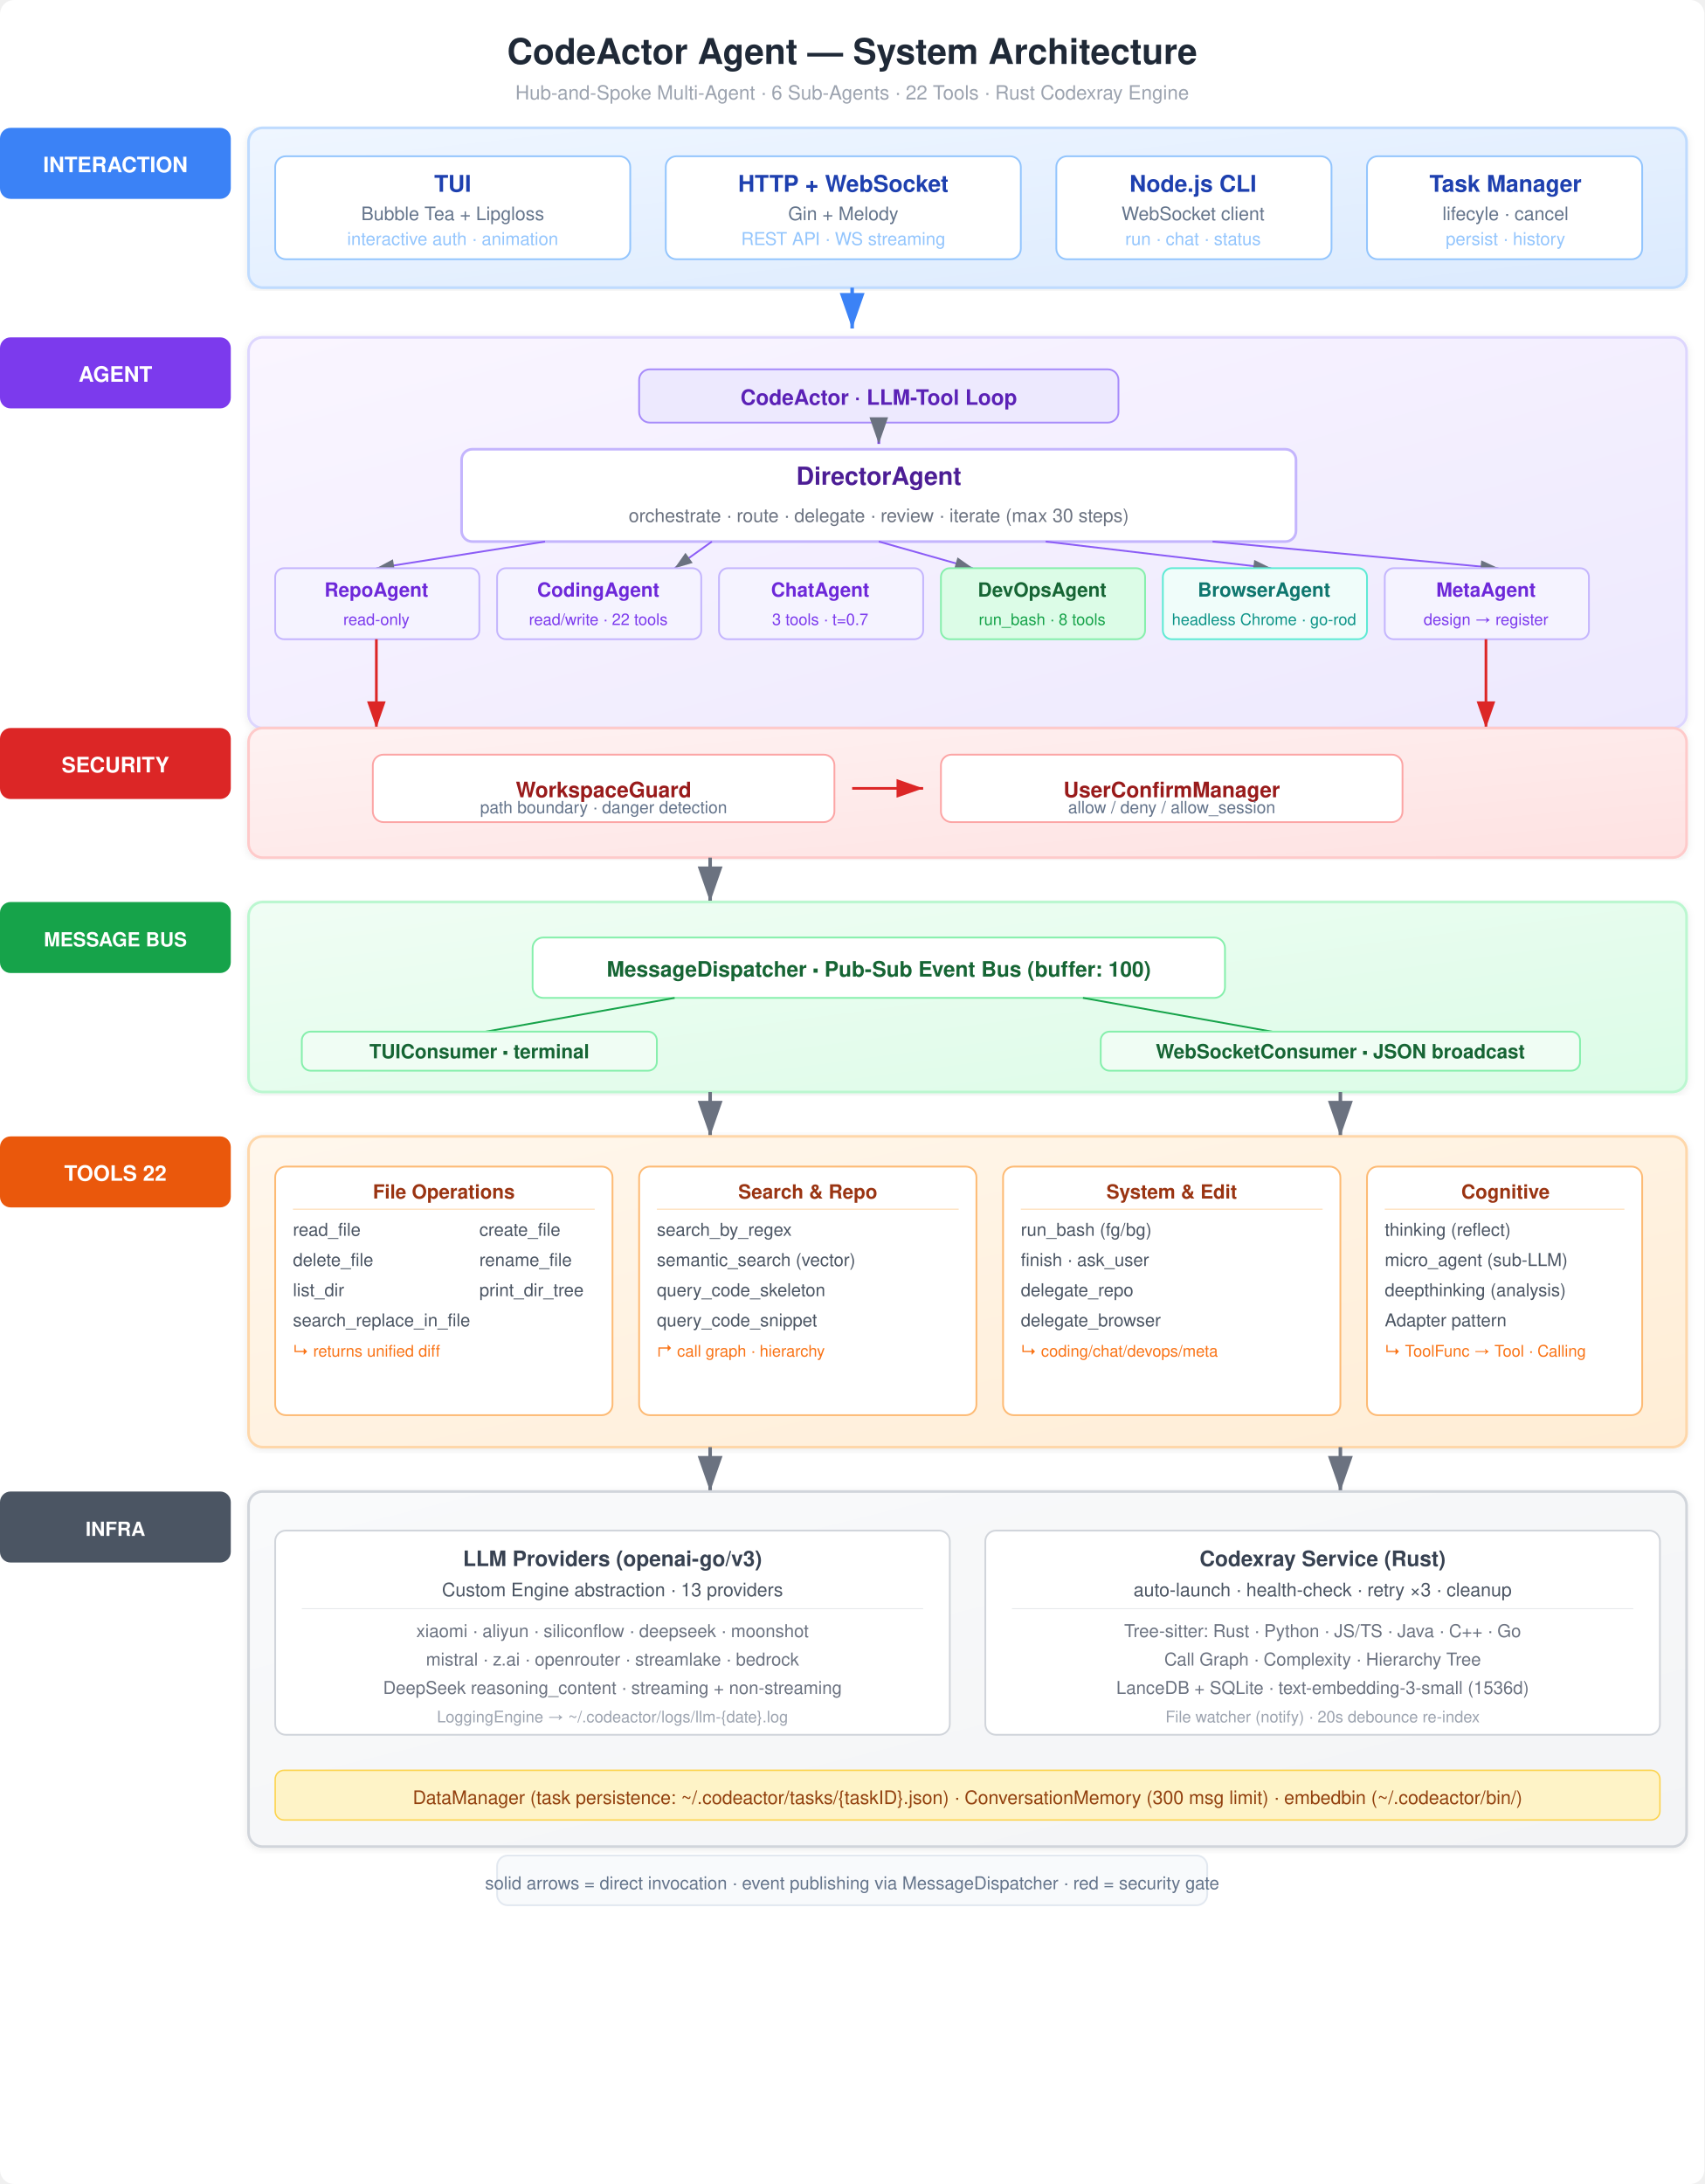
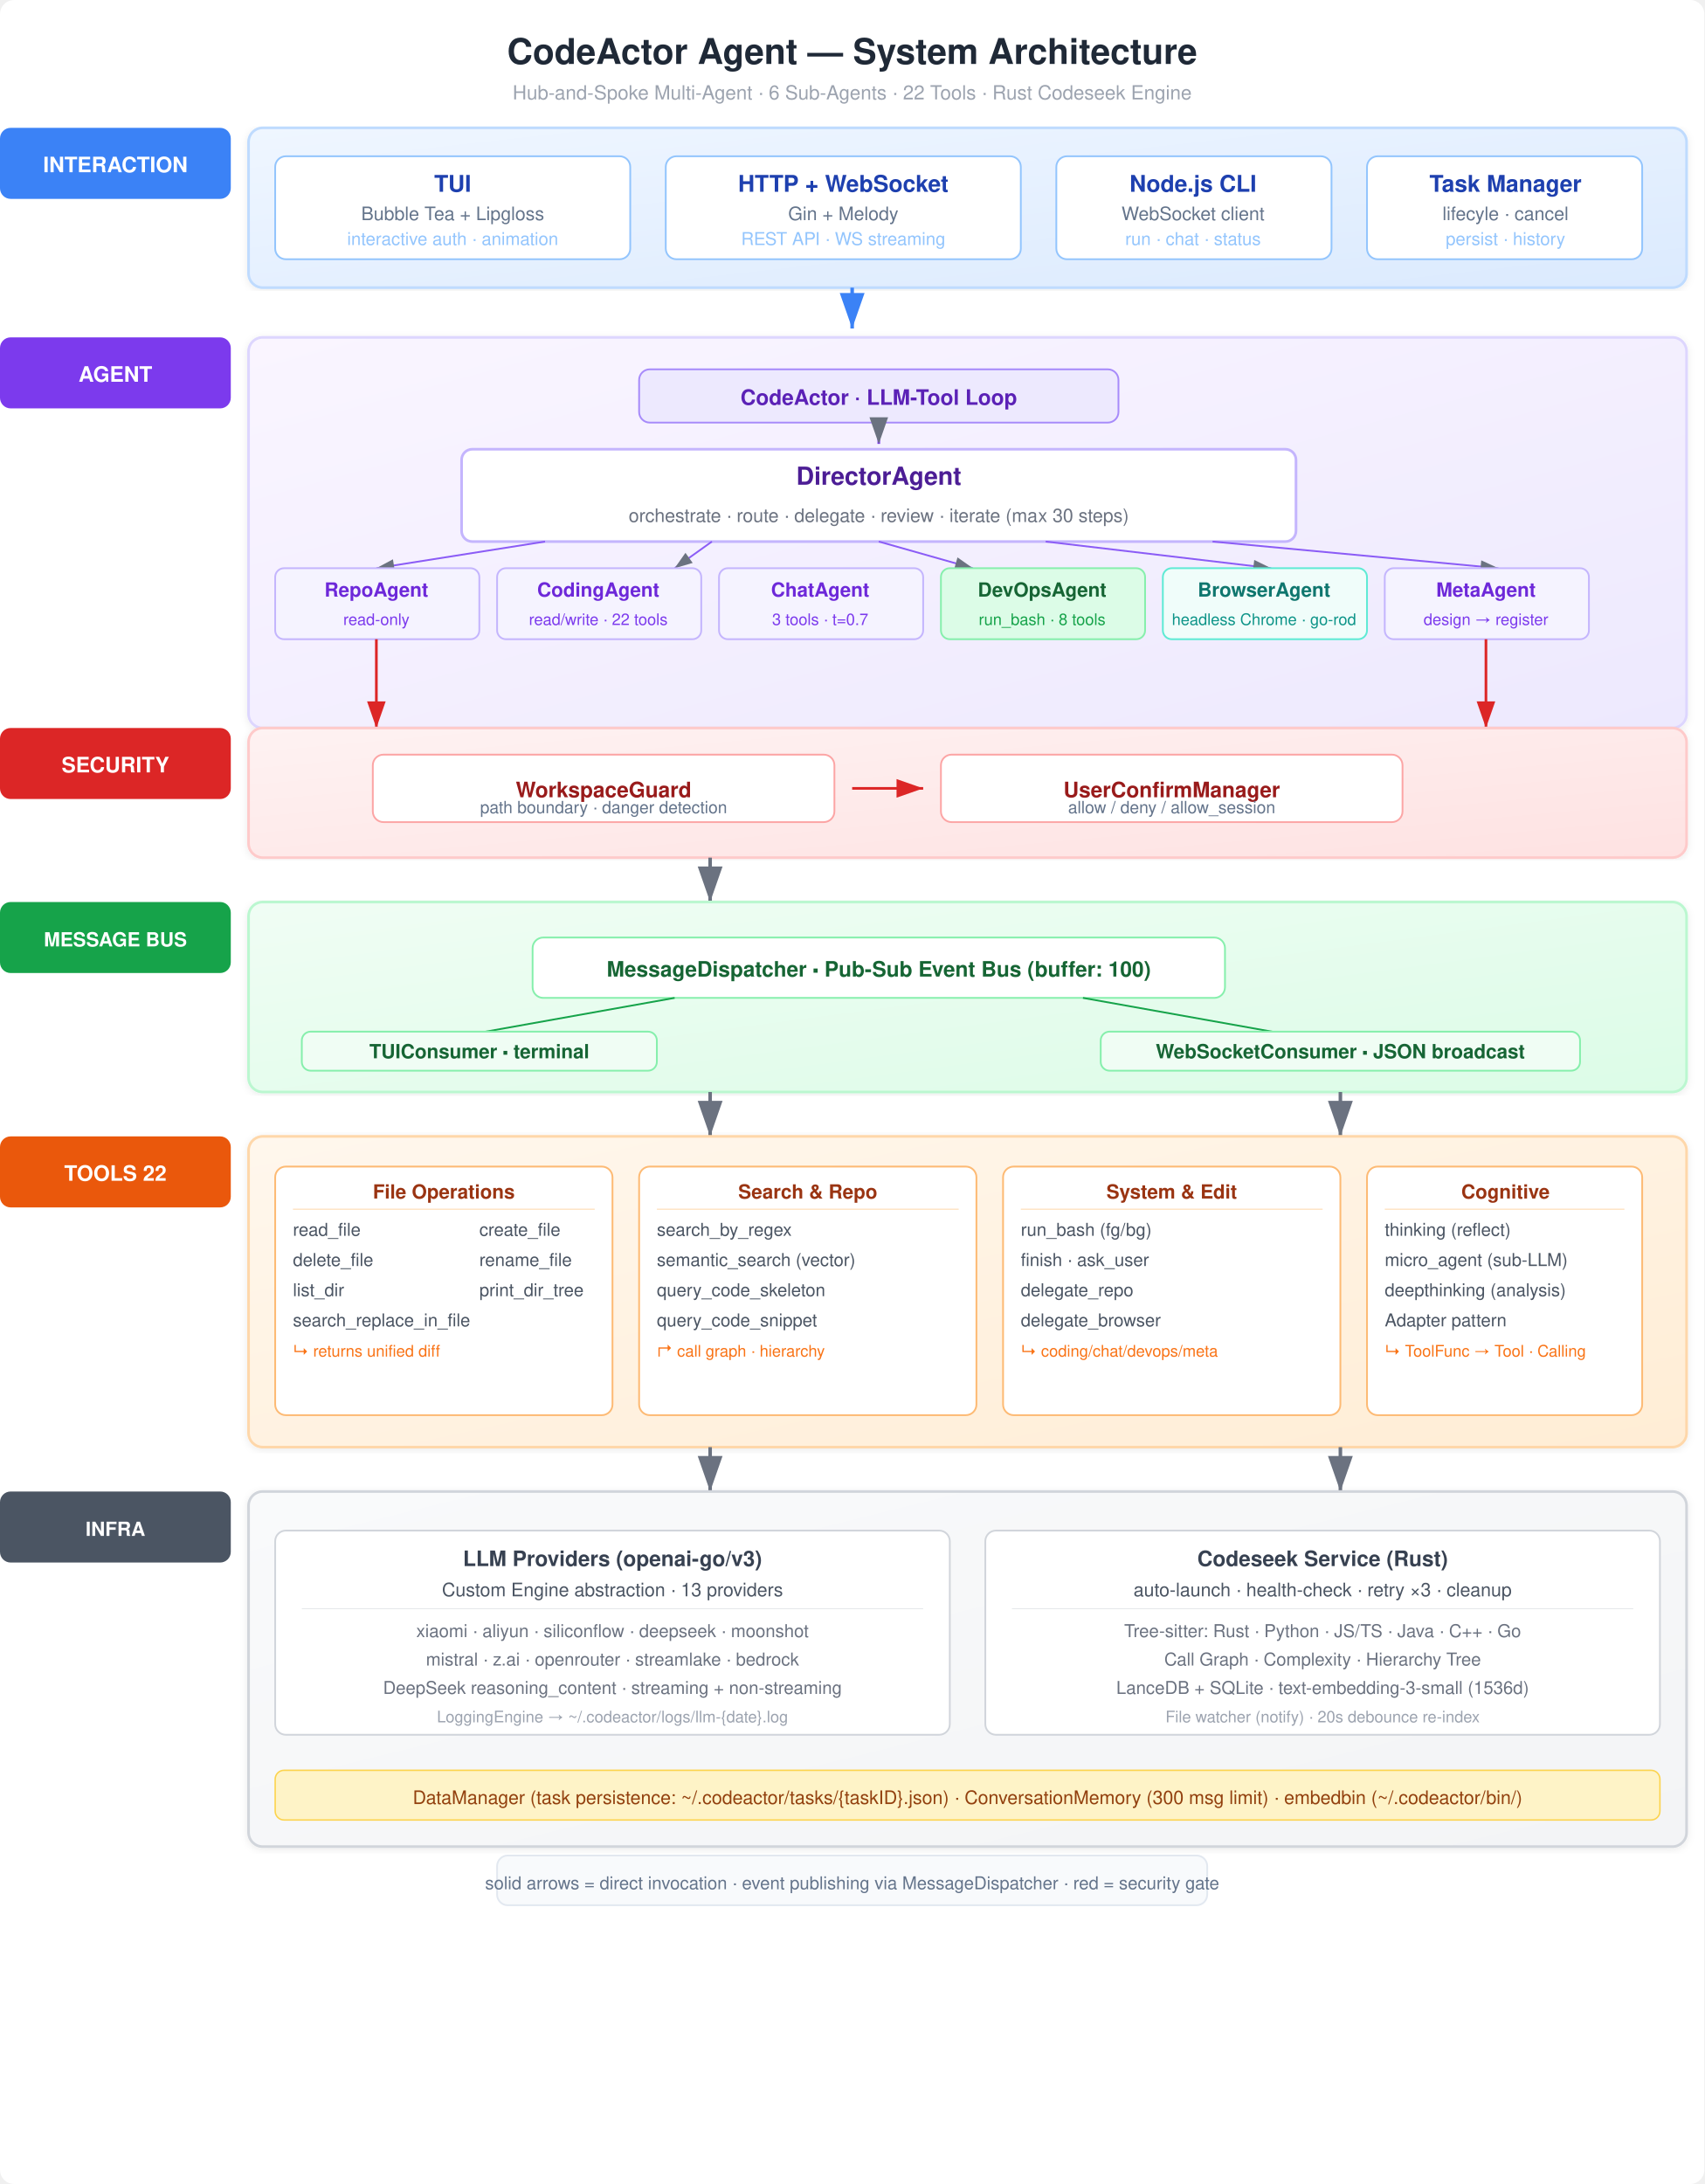
<svg xmlns="http://www.w3.org/2000/svg" viewBox="0 0 960 1230" font-family="-apple-system, BlinkMacSystemFont, 'Segoe UI', Helvetica, Arial, sans-serif">
  <defs>
    <marker id="arrow" markerWidth="10" markerHeight="7" refX="10" refY="3.5" orient="auto">
      <polygon points="0 0, 10 3.5, 0 7" fill="#6b7280" />
    </marker>
    <marker id="arrow-blue" markerWidth="10" markerHeight="7" refX="10" refY="3.5" orient="auto">
      <polygon points="0 0, 10 3.5, 0 7" fill="#3b82f6" />
    </marker>
    <marker id="arrow-purple" markerWidth="10" markerHeight="7" refX="10" refY="3.5" orient="auto">
      <polygon points="0 0, 10 3.5, 0 7" fill="#7c3aed" />
    </marker>
    <marker id="arrow-red" markerWidth="10" markerHeight="7" refX="10" refY="3.5" orient="auto">
      <polygon points="0 0, 10 3.5, 0 7" fill="#dc2626" />
    </marker>
    <linearGradient id="grad-interaction" x1="0" y1="0" x2="1" y2="1">
      <stop offset="0%" stop-color="#eff6ff" />
      <stop offset="100%" stop-color="#dbeafe" />
    </linearGradient>
    <linearGradient id="grad-agent" x1="0" y1="0" x2="1" y2="1">
      <stop offset="0%" stop-color="#faf5ff" />
      <stop offset="100%" stop-color="#ede9fe" />
    </linearGradient>
    <linearGradient id="grad-security" x1="0" y1="0" x2="1" y2="1">
      <stop offset="0%" stop-color="#fef2f2" />
      <stop offset="100%" stop-color="#fee2e2" />
    </linearGradient>
    <linearGradient id="grad-msg" x1="0" y1="0" x2="1" y2="1">
      <stop offset="0%" stop-color="#f0fdf4" />
      <stop offset="100%" stop-color="#dcfce7" />
    </linearGradient>
    <linearGradient id="grad-tool" x1="0" y1="0" x2="1" y2="1">
      <stop offset="0%" stop-color="#fff7ed" />
      <stop offset="100%" stop-color="#ffedd5" />
    </linearGradient>
    <linearGradient id="grad-infra" x1="0" y1="0" x2="1" y2="1">
      <stop offset="0%" stop-color="#f9fafb" />
      <stop offset="100%" stop-color="#f3f4f6" />
    </linearGradient>
    <filter id="shadow" x="-2%" y="-2%" width="104%" height="104%">
      <feDropShadow dx="0" dy="1" stdDeviation="2" flood-opacity="0.08" />
    </filter>
  </defs>
  <rect width="960" height="1230" fill="#ffffff" rx="8" />
  <text x="480" y="36" text-anchor="middle" font-size="20" font-weight="700" fill="#1f2937">CodeActor Agent — System Architecture</text>
-   <text x="480" y="56" text-anchor="middle" font-size="11" fill="#9ca3af">Hub-and-Spoke Multi-Agent · 6 Sub-Agents · 22 Tools · Rust Codexray Engine</text>
+   <text x="480" y="56" text-anchor="middle" font-size="11" fill="#9ca3af">Hub-and-Spoke Multi-Agent · 6 Sub-Agents · 22 Tools · Rust Codeseek Engine</text>
  <rect x="140" y="72" width="810" height="90" rx="8" fill="url(#grad-interaction)" stroke="#bfdbfe" stroke-width="1.5" filter="url(#shadow)" />
  <rect x="0" y="72" width="130" height="40" rx="6" fill="#3b82f6" />
  <text x="65" y="97" text-anchor="middle" font-size="12" font-weight="700" fill="#fff">INTERACTION</text>
  <rect x="155" y="88" width="200" height="58" rx="6" fill="#fff" stroke="#93c5fd" stroke-width="1" />
  <text x="255" y="108" text-anchor="middle" font-size="13" font-weight="600" fill="#1e40af">TUI</text>
  <text x="255" y="124" text-anchor="middle" font-size="10.5" fill="#64748b">Bubble Tea + Lipgloss</text>
  <text x="255" y="138" text-anchor="middle" font-size="10" fill="#93c5fd">interactive auth · animation</text>
  <rect x="375" y="88" width="200" height="58" rx="6" fill="#fff" stroke="#93c5fd" stroke-width="1" />
  <text x="475" y="108" text-anchor="middle" font-size="13" font-weight="600" fill="#1e40af">HTTP + WebSocket</text>
  <text x="475" y="124" text-anchor="middle" font-size="10.5" fill="#64748b">Gin + Melody</text>
  <text x="475" y="138" text-anchor="middle" font-size="10" fill="#93c5fd">REST API · WS streaming</text>
  <rect x="595" y="88" width="155" height="58" rx="6" fill="#fff" stroke="#93c5fd" stroke-width="1" />
  <text x="672" y="108" text-anchor="middle" font-size="13" font-weight="600" fill="#1e40af">Node.js CLI</text>
  <text x="672" y="124" text-anchor="middle" font-size="10.5" fill="#64748b">WebSocket client</text>
  <text x="672" y="138" text-anchor="middle" font-size="10" fill="#93c5fd">run · chat · status</text>
  <rect x="770" y="88" width="155" height="58" rx="6" fill="#fff" stroke="#93c5fd" stroke-width="1" />
  <text x="848" y="108" text-anchor="middle" font-size="13" font-weight="600" fill="#1e40af">Task Manager</text>
  <text x="848" y="124" text-anchor="middle" font-size="10.5" fill="#64748b">lifecyle · cancel</text>
  <text x="848" y="138" text-anchor="middle" font-size="10" fill="#93c5fd">persist · history</text>
  <line x1="480" y1="162" x2="480" y2="185" stroke="#3b82f6" stroke-width="2" marker-end="url(#arrow-blue)" />
  <rect x="140" y="190" width="810" height="220" rx="8" fill="url(#grad-agent)" stroke="#ddd6fe" stroke-width="1.5" filter="url(#shadow)" />
  <rect x="0" y="190" width="130" height="40" rx="6" fill="#7c3aed" />
  <text x="65" y="215" text-anchor="middle" font-size="12" font-weight="700" fill="#fff">AGENT</text>
  <rect x="360" y="208" width="270" height="30" rx="6" fill="#ede9fe" stroke="#a78bfa" stroke-width="1" />
  <text x="495" y="228" text-anchor="middle" font-size="12" font-weight="600" fill="#5b21b6">CodeActor · LLM-Tool Loop</text>
  <line x1="495" y1="238" x2="495" y2="250" stroke="#7c3aed" stroke-width="1.5" marker-end="url(#arrow)" />
  <rect x="260" y="253" width="470" height="52" rx="6" fill="#fff" stroke="#c4b5fd" stroke-width="1.5" />
  <text x="495" y="273" text-anchor="middle" font-size="14" font-weight="700" fill="#4c1d95">DirectorAgent</text>
  <text x="495" y="294" text-anchor="middle" font-size="10.5" fill="#6b7280">orchestrate · route · delegate · review · iterate (max 30 steps)</text>
  <line x1="307" y1="305" x2="212" y2="320" stroke="#8b5cf6" stroke-width="1" marker-end="url(#arrow)" />
  <line x1="401" y1="305" x2="380" y2="320" stroke="#8b5cf6" stroke-width="1" marker-end="url(#arrow)" />
  <line x1="495" y1="305" x2="548" y2="320" stroke="#8b5cf6" stroke-width="1" marker-end="url(#arrow)" />
  <line x1="589" y1="305" x2="716" y2="320" stroke="#8b5cf6" stroke-width="1" marker-end="url(#arrow)" />
  <line x1="683" y1="305" x2="844" y2="320" stroke="#8b5cf6" stroke-width="1" marker-end="url(#arrow)" />
  <rect x="155" y="320" width="115" height="40" rx="5" fill="#f5f3ff" stroke="#c4b5fd" stroke-width="1" />
  <text x="212" y="336" text-anchor="middle" font-size="11" font-weight="600" fill="#6d28d9">RepoAgent</text>
  <text x="212" y="352" text-anchor="middle" font-size="9" fill="#7c3aed">read-only</text>
  <rect x="280" y="320" width="115" height="40" rx="5" fill="#f5f3ff" stroke="#c4b5fd" stroke-width="1" />
  <text x="337" y="336" text-anchor="middle" font-size="11" font-weight="600" fill="#6d28d9">CodingAgent</text>
  <text x="337" y="352" text-anchor="middle" font-size="9" fill="#7c3aed">read/write · 22 tools</text>
  <rect x="405" y="320" width="115" height="40" rx="5" fill="#f5f3ff" stroke="#c4b5fd" stroke-width="1" />
  <text x="462" y="336" text-anchor="middle" font-size="11" font-weight="600" fill="#6d28d9">ChatAgent</text>
  <text x="462" y="352" text-anchor="middle" font-size="9" fill="#7c3aed">3 tools · t=0.7</text>
  <rect x="530" y="320" width="115" height="40" rx="5" fill="#dcfce7" stroke="#86efac" stroke-width="1" />
  <text x="587" y="336" text-anchor="middle" font-size="11" font-weight="600" fill="#166534">DevOpsAgent</text>
  <text x="587" y="352" text-anchor="middle" font-size="9" fill="#16a34a">run_bash · 8 tools</text>
  <rect x="655" y="320" width="115" height="40" rx="5" fill="#f0fdfa" stroke="#5eead4" stroke-width="1" />
  <text x="712" y="336" text-anchor="middle" font-size="11" font-weight="600" fill="#0f766e">BrowserAgent</text>
  <text x="712" y="352" text-anchor="middle" font-size="9" fill="#0d9488">headless Chrome · go-rod</text>
  <rect x="780" y="320" width="115" height="40" rx="5" fill="#f5f3ff" stroke="#c4b5fd" stroke-width="1" />
  <text x="837" y="336" text-anchor="middle" font-size="11" font-weight="600" fill="#6d28d9">MetaAgent</text>
  <text x="837" y="352" text-anchor="middle" font-size="9" fill="#7c3aed">design → register</text>
  <line x1="212" y1="360" x2="212" y2="410" stroke="#dc2626" stroke-width="1.5" marker-end="url(#arrow-red)" />
  <line x1="837" y1="360" x2="837" y2="410" stroke="#dc2626" stroke-width="1.5" marker-end="url(#arrow-red)" />
  <rect x="140" y="410" width="810" height="73" rx="8" fill="url(#grad-security)" stroke="#fecaca" stroke-width="1.5" filter="url(#shadow)" />
  <rect x="0" y="410" width="130" height="40" rx="6" fill="#dc2626" />
  <text x="65" y="435" text-anchor="middle" font-size="12" font-weight="700" fill="#fff">SECURITY</text>
  <rect x="210" y="425" width="260" height="38" rx="6" fill="#fff" stroke="#fca5a5" stroke-width="1" />
  <text x="340" y="449" text-anchor="middle" font-size="12" font-weight="600" fill="#991b1b">WorkspaceGuard</text>
  <text x="340" y="458" text-anchor="middle" font-size="9.5" fill="#64748b">path boundary · danger detection</text>
  <line x1="480" y1="444" x2="520" y2="444" stroke="#dc2626" stroke-width="1.5" marker-end="url(#arrow-red)" />
  <rect x="530" y="425" width="260" height="38" rx="6" fill="#fff" stroke="#fca5a5" stroke-width="1" />
  <text x="660" y="449" text-anchor="middle" font-size="12" font-weight="600" fill="#991b1b">UserConfirmManager</text>
  <text x="660" y="458" text-anchor="middle" font-size="9.5" fill="#64748b">allow / deny / allow_session</text>
  <line x1="400" y1="483" x2="400" y2="508" stroke="#6b7280" stroke-width="2" marker-end="url(#arrow)" />
  <rect x="140" y="508" width="810" height="107" rx="8" fill="url(#grad-msg)" stroke="#bbf7d0" stroke-width="1.5" filter="url(#shadow)" />
  <rect x="0" y="508" width="130" height="40" rx="6" fill="#16a34a" />
  <text x="65" y="533" text-anchor="middle" font-size="11" font-weight="700" fill="#fff">MESSAGE BUS</text>
  <rect x="300" y="528" width="390" height="34" rx="6" fill="#fff" stroke="#86efac" stroke-width="1" />
  <text x="495" y="550" text-anchor="middle" font-size="12" font-weight="600" fill="#166534">MessageDispatcher ⬝ Pub-Sub Event Bus (buffer: 100)</text>
  <line x1="380" y1="562" x2="240" y2="587" stroke="#16a34a" stroke-width="1" marker-end="url(#arrow)" />
  <line x1="610" y1="562" x2="750" y2="587" stroke="#16a34a" stroke-width="1" marker-end="url(#arrow)" />
  <rect x="170" y="581" width="200" height="22" rx="5" fill="#f0fdf4" stroke="#86efac" stroke-width="1" />
  <text x="270" y="596" text-anchor="middle" font-size="11" font-weight="600" fill="#166534">TUIConsumer ⬝ terminal</text>
  <rect x="620" y="581" width="270" height="22" rx="5" fill="#f0fdf4" stroke="#86efac" stroke-width="1" />
  <text x="755" y="596" text-anchor="middle" font-size="11" font-weight="600" fill="#166534">WebSocketConsumer ⬝ JSON broadcast</text>
  <line x1="400" y1="615" x2="400" y2="640" stroke="#6b7280" stroke-width="2" marker-end="url(#arrow)" />
  <line x1="755" y1="615" x2="755" y2="640" stroke="#6b7280" stroke-width="2" marker-end="url(#arrow)" />
  <rect x="140" y="640" width="810" height="175" rx="8" fill="url(#grad-tool)" stroke="#fed7aa" stroke-width="1.5" filter="url(#shadow)" />
  <rect x="0" y="640" width="130" height="40" rx="6" fill="#ea580c" />
  <text x="65" y="665" text-anchor="middle" font-size="12" font-weight="700" fill="#fff">TOOLS 22</text>
  <rect x="155" y="657" width="190" height="140" rx="6" fill="#fff" stroke="#fdba74" stroke-width="1" />
  <text x="250" y="675" text-anchor="middle" font-size="11" font-weight="700" fill="#9a3412">File Operations</text>
  <line x1="165" y1="681" x2="335" y2="681" stroke="#fed7aa" stroke-width="0.5" />
  <text x="165" y="696" font-size="10" fill="#4b5563">read_file</text>
  <text x="270" y="696" font-size="10" fill="#4b5563">create_file</text>
  <text x="165" y="713" font-size="10" fill="#4b5563">delete_file</text>
  <text x="270" y="713" font-size="10" fill="#4b5563">rename_file</text>
  <text x="165" y="730" font-size="10" fill="#4b5563">list_dir</text>
  <text x="270" y="730" font-size="10" fill="#4b5563">print_dir_tree</text>
  <text x="165" y="747" font-size="10" fill="#4b5563">search_replace_in_file</text>
  <text x="165" y="764" font-size="9" fill="#f97316">↳ returns unified diff</text>
  <rect x="360" y="657" width="190" height="140" rx="6" fill="#fff" stroke="#fdba74" stroke-width="1" />
  <text x="455" y="675" text-anchor="middle" font-size="11" font-weight="700" fill="#9a3412">Search &amp; Repo</text>
  <line x1="370" y1="681" x2="540" y2="681" stroke="#fed7aa" stroke-width="0.5" />
  <text x="370" y="696" font-size="10" fill="#4b5563">search_by_regex</text>
  <text x="370" y="713" font-size="10" fill="#4b5563">semantic_search (vector)</text>
  <text x="370" y="730" font-size="10" fill="#4b5563">query_code_skeleton</text>
  <text x="370" y="747" font-size="10" fill="#4b5563">query_code_snippet</text>
  <text x="370" y="764" font-size="9" fill="#f97316">↱ call graph · hierarchy</text>
  <rect x="565" y="657" width="190" height="140" rx="6" fill="#fff" stroke="#fdba74" stroke-width="1" />
  <text x="660" y="675" text-anchor="middle" font-size="11" font-weight="700" fill="#9a3412">System &amp; Edit</text>
  <line x1="575" y1="681" x2="745" y2="681" stroke="#fed7aa" stroke-width="0.5" />
  <text x="575" y="696" font-size="10" fill="#4b5563">run_bash (fg/bg)</text>
  <text x="575" y="713" font-size="10" fill="#4b5563">finish · ask_user</text>
  <text x="575" y="730" font-size="10" fill="#4b5563">delegate_repo</text>
  <text x="575" y="747" font-size="10" fill="#4b5563">delegate_browser</text>
  <text x="575" y="764" font-size="9" fill="#f97316">↳ coding/chat/devops/meta</text>
  <rect x="770" y="657" width="155" height="140" rx="6" fill="#fff" stroke="#fdba74" stroke-width="1" />
  <text x="848" y="675" text-anchor="middle" font-size="11" font-weight="700" fill="#9a3412">Cognitive</text>
  <line x1="780" y1="681" x2="915" y2="681" stroke="#fed7aa" stroke-width="0.5" />
  <text x="780" y="696" font-size="10" fill="#4b5563">thinking (reflect)</text>
  <text x="780" y="713" font-size="10" fill="#4b5563">micro_agent (sub-LLM)</text>
  <text x="780" y="730" font-size="10" fill="#4b5563">deepthinking (analysis)</text>
  <text x="780" y="747" font-size="10" fill="#4b5563">Adapter pattern</text>
  <text x="780" y="764" font-size="9" fill="#f97316">↳ ToolFunc → Tool · Calling</text>
  <line x1="400" y1="815" x2="400" y2="840" stroke="#6b7280" stroke-width="2" marker-end="url(#arrow)" />
  <line x1="755" y1="815" x2="755" y2="840" stroke="#6b7280" stroke-width="2" marker-end="url(#arrow)" />
  <rect x="140" y="840" width="810" height="200" rx="8" fill="url(#grad-infra)" stroke="#d1d5db" stroke-width="1.5" filter="url(#shadow)" />
  <rect x="0" y="840" width="130" height="40" rx="6" fill="#4b5563" />
  <text x="65" y="865" text-anchor="middle" font-size="11" font-weight="700" fill="#fff">INFRA</text>
  <rect x="155" y="862" width="380" height="115" rx="6" fill="#fff" stroke="#d1d5db" stroke-width="1" />
  <text x="345" y="882" text-anchor="middle" font-size="12" font-weight="700" fill="#374151">LLM Providers (openai-go/v3)</text>
  <text x="345" y="899" text-anchor="middle" font-size="10.5" fill="#4b5563">Custom Engine abstraction · 13 providers</text>
  <line x1="170" y1="906" x2="520" y2="906" stroke="#e5e7eb" stroke-width="0.5" />
  <text x="345" y="922" text-anchor="middle" font-size="10" fill="#6b7280">xiaomi · aliyun · siliconflow · deepseek · moonshot</text>
  <text x="345" y="938" text-anchor="middle" font-size="10" fill="#6b7280">mistral · z.ai · openrouter · streamlake · bedrock</text>
  <text x="345" y="954" text-anchor="middle" font-size="10" fill="#6b7280">DeepSeek reasoning_content · streaming + non-streaming</text>
  <text x="345" y="970" text-anchor="middle" font-size="9" fill="#9ca3af">LoggingEngine → ~/.codeactor/logs/llm-{date}.log</text>
  <rect x="555" y="862" width="380" height="115" rx="6" fill="#fff" stroke="#d1d5db" stroke-width="1" />
-   <text x="745" y="882" text-anchor="middle" font-size="12" font-weight="700" fill="#374151">Codexray Service (Rust)</text>
+   <text x="745" y="882" text-anchor="middle" font-size="12" font-weight="700" fill="#374151">Codeseek Service (Rust)</text>
  <text x="745" y="899" text-anchor="middle" font-size="10.5" fill="#4b5563">auto-launch · health-check · retry ×3 · cleanup</text>
  <line x1="570" y1="906" x2="920" y2="906" stroke="#e5e7eb" stroke-width="0.5" />
  <text x="745" y="922" text-anchor="middle" font-size="10" fill="#6b7280">Tree-sitter: Rust · Python · JS/TS · Java · C++ · Go</text>
  <text x="745" y="938" text-anchor="middle" font-size="10" fill="#6b7280">Call Graph · Complexity · Hierarchy Tree</text>
  <text x="745" y="954" text-anchor="middle" font-size="10" fill="#6b7280">LanceDB + SQLite · text-embedding-3-small (1536d)</text>
  <text x="745" y="970" text-anchor="middle" font-size="9" fill="#9ca3af">File watcher (notify) · 20s debounce re-index</text>
  <rect x="155" y="997" width="780" height="28" rx="5" fill="#fef3c7" stroke="#fcd34d" stroke-width="0.8" />
  <text x="545" y="1016" text-anchor="middle" font-size="10.5" fill="#92400e">DataManager (task persistence: ~/.codeactor/tasks/{taskID}.json) · ConversationMemory (300 msg limit) · embedbin (~/.codeactor/bin/)</text>
  <rect x="280" y="1045" width="400" height="28" rx="6" fill="#f8fafc" stroke="#e2e8f0" stroke-width="1" />
  <text x="480" y="1064" text-anchor="middle" font-size="10" fill="#64748b">solid arrows = direct invocation · event publishing via MessageDispatcher · red = security gate</text>
</svg>
